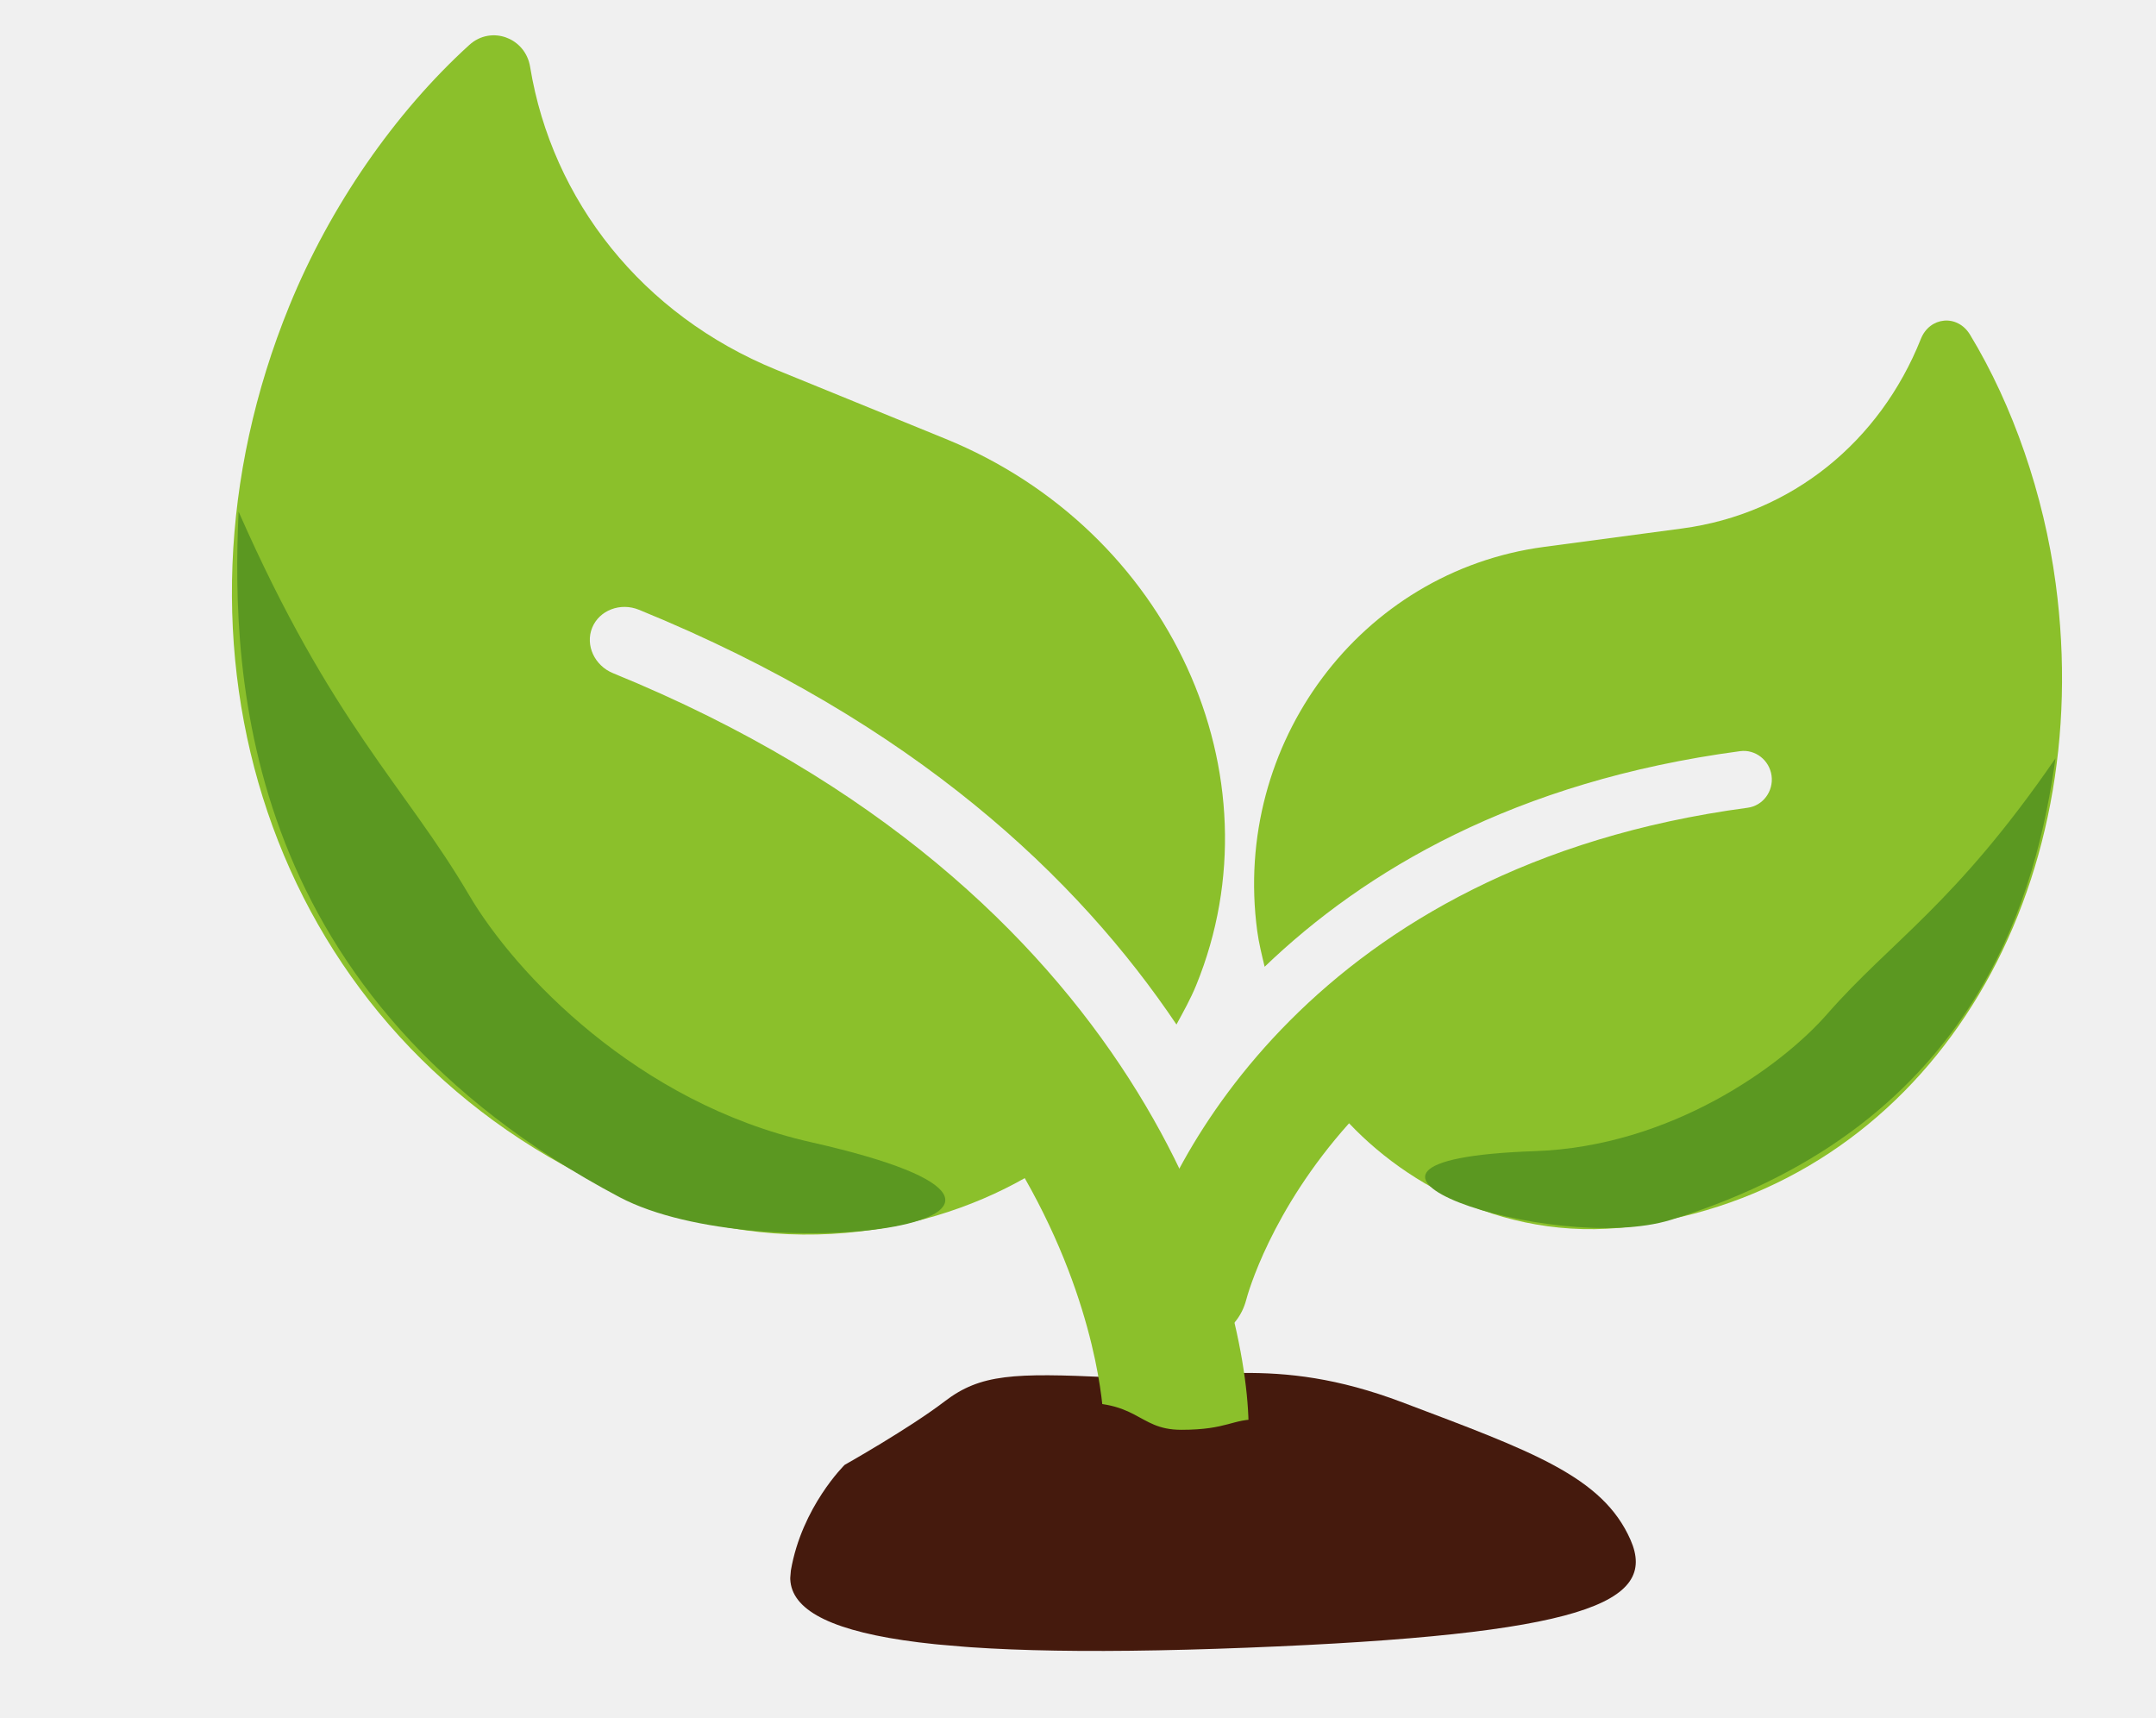
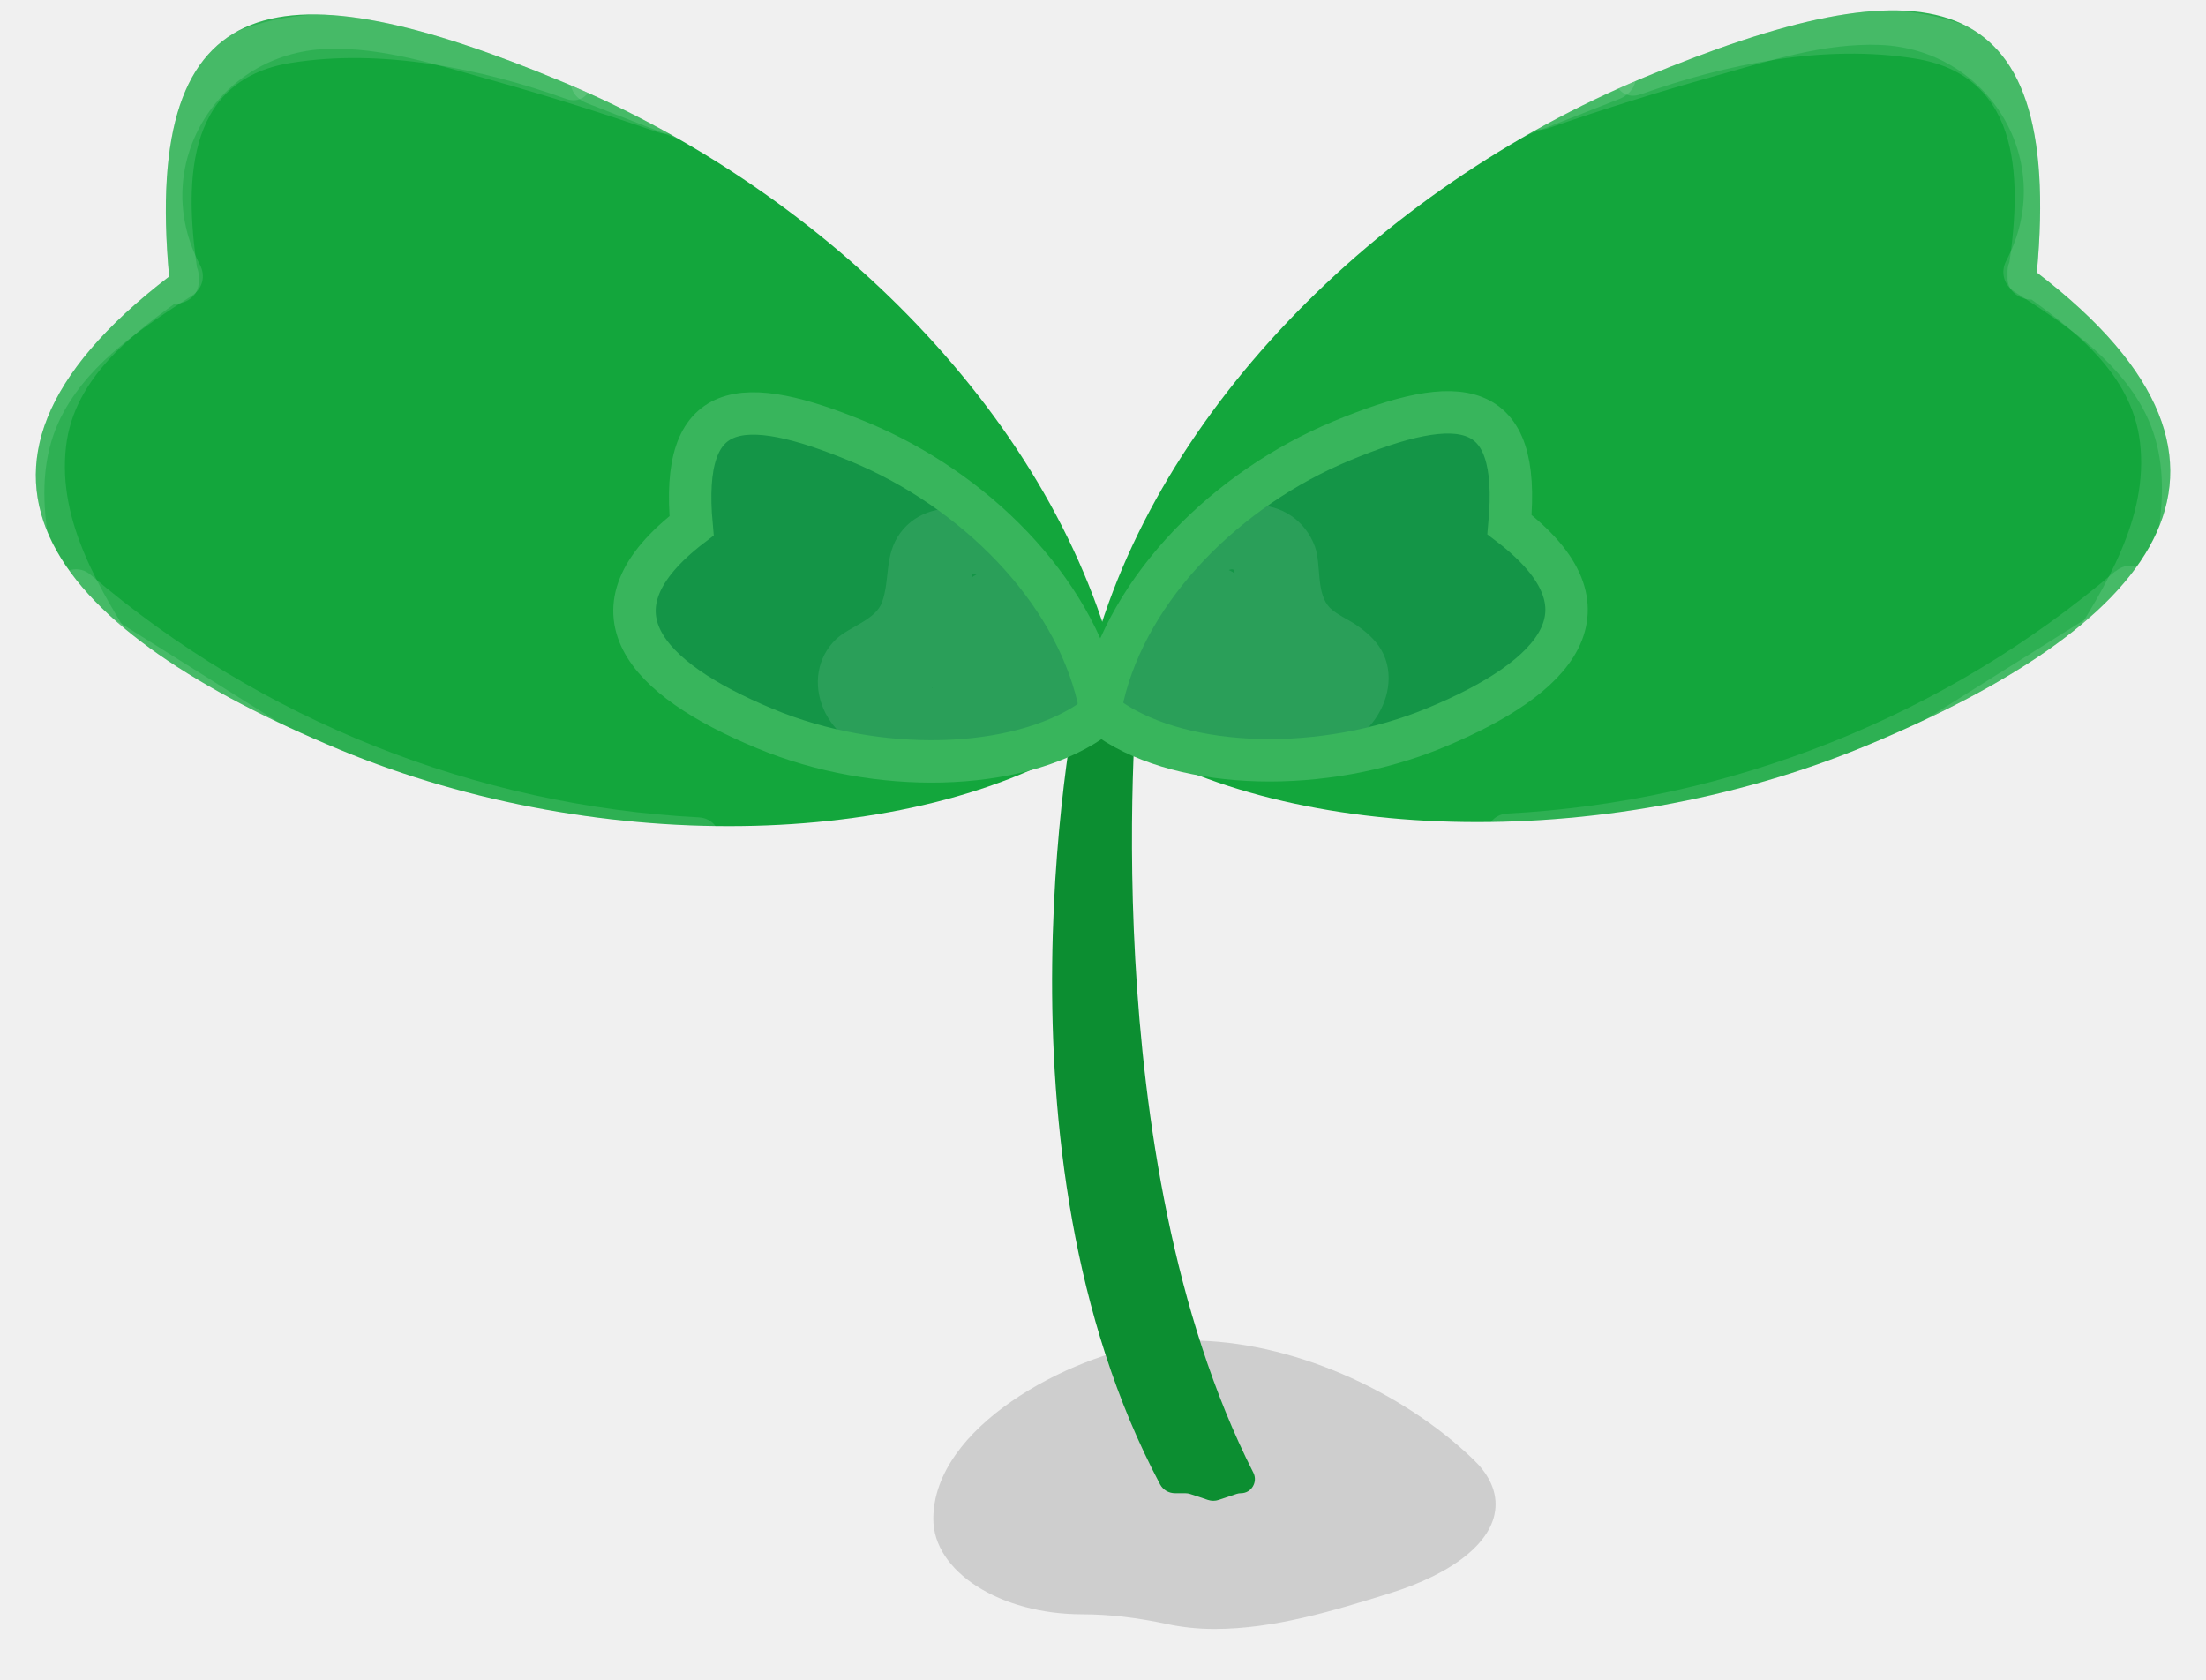
- <svg xmlns="http://www.w3.org/2000/svg" width="118" height="94" viewBox="0 0 118 94" fill="none">
-   <g clip-path="url(#clip0_297_904)">
-     <path d="M46.229 80.169C46.229 80.169 49.761 78.18 51.715 76.684C53.67 75.189 55.511 75.134 60.68 75.371C65.849 75.608 69.644 74.058 76.751 76.746C83.858 79.433 87.706 80.802 89.236 84.264C90.767 87.727 86.654 89.455 68.266 90.174C49.878 90.894 42.686 89.437 43.285 85.951C43.884 82.466 46.229 80.169 46.229 80.169Z" fill="url(#paint0_radial_297_904)" />
+ <svg xmlns="http://www.w3.org/2000/svg" width="130" height="99" viewBox="0 0 130 99" fill="none">
+   <path fill-rule="evenodd" clip-rule="evenodd" d="M70.127 79C69.47 79 68.829 79.046 68.213 79.134C62.879 79.891 55 84.13 55 89.517V89.517C55 92.62 58.935 95.136 63.788 95.136V95.136C65.453 95.136 67.133 95.357 68.76 95.707C69.642 95.897 70.586 96 71.568 96V96C75.068 96 78.538 94.943 81.88 93.904C85.671 92.726 88.136 90.813 88.136 88.653C88.136 87.713 87.67 86.821 86.831 86.015C82.575 81.924 76.03 79 70.127 79V79Z" fill="#464646" fill-opacity="0.2" />
+   <path d="M69.238 88C68.873 88 68.535 87.801 68.364 87.479C57.904 67.792 63.428 41.143 63.687 40L67.096 40C67.032 40.264 64.379 68.134 73.861 86.791C74.14 87.34 73.747 88 73.131 88V88C73.044 88 72.958 88.014 72.875 88.041L71.816 88.395C71.611 88.463 71.389 88.463 71.184 88.395L70.154 88.051C70.052 88.017 69.945 88 69.838 88H69.238Z" fill="#0C8E31" />
+   <path d="M65.923 39.987C66.2 41.165 65.725 42.542 64.802 43.164C54.65 50.01 35.612 50.659 20.001 44.171C3.56 37.339 -5.247 27.938 9.968 16.299C8.372 -1.072 16.679 -2.039 33.107 4.806C48.836 11.347 62.376 24.853 65.91 40L65.923 39.987Z" fill="#13A63C" />
+   <mask id="mask0_934_6750" style="mask-type:luminance" maskUnits="userSpaceOnUse" x="2" y="0" width="65" height="49">
+     <path d="M65.923 39.987C66.2 41.165 65.725 42.542 64.802 43.164C54.65 50.01 35.612 50.659 20.001 44.171C3.56 37.339 -5.247 27.938 9.968 16.299C8.372 -1.072 16.679 -2.039 33.107 4.806C48.836 11.347 62.376 24.853 65.91 40L65.923 39.987Z" fill="white" />
+   </mask>
+   <g mask="url(#mask0_934_6750)">
+     <g opacity="0.12">
+       <path d="M34.043 3.257C30.786 2.092 27.424 1.337 23.996 1.02C20.885 0.728 17.364 0.569 14.371 1.695C7.977 4.105 8.254 11.347 9.124 16.961C9.348 18.444 11.748 18.073 11.708 16.604V16.193C11.669 15.267 10.561 14.446 9.717 15.055C6.052 17.663 2.162 20.669 1.358 25.396C0.462 30.692 3.244 35.498 5.933 39.801C6.83 41.245 9.111 39.92 8.214 38.464C5.96 34.849 3.375 30.798 3.89 26.322C4.364 22.191 7.937 19.57 11.062 17.345L9.084 16.207V16.617C9.955 16.498 10.825 16.379 11.682 16.26C10.891 11.122 10.719 4.74 17.14 3.707C22.48 2.847 28.334 4.025 33.357 5.826C34.953 6.395 35.651 3.84 34.056 3.271L34.043 3.257Z" fill="#F4FFFF" />
+     </g>
+     <g opacity="0.12">
+       <path d="M34.583 6.078L41.36 8.739C42.006 8.99 42.837 8.461 42.982 7.812C43.153 7.057 42.745 6.448 42.059 6.183L35.282 3.522C34.636 3.271 33.805 3.8 33.66 4.449C33.489 5.204 33.898 5.813 34.583 6.078Z" fill="#F4FFFF" />
+     </g>
+     <g opacity="0.12">
+       <path d="M39.462 5.243C35.322 3.813 31.129 2.516 26.884 1.417C23.218 0.463 19.21 -0.424 15.518 0.887C8.952 3.217 6.302 10.871 9.506 16.935L9.981 15.121C6.658 17.266 3.072 19.689 1.253 23.357C-0.91 27.713 0.158 32.506 1.371 36.981C1.82 38.623 4.364 37.921 3.916 36.279C2.861 32.387 1.688 28.03 3.758 24.27C5.432 21.238 8.478 19.252 11.312 17.425C11.932 17.027 12.13 16.273 11.787 15.611C8.728 9.825 12.789 3.138 19.223 2.886C22.519 2.754 25.842 3.853 28.98 4.727C32.118 5.601 35.533 6.673 38.776 7.799C40.385 8.355 41.07 5.799 39.475 5.243H39.462Z" fill="#F4FFFF" />
+     </g>
+     <g opacity="0.12">
+       <path d="M4.048 37.934C10.337 41.88 16.613 45.813 22.902 49.758C24.339 50.659 25.671 48.368 24.233 47.468C17.944 43.522 11.668 39.59 5.379 35.644C3.942 34.743 2.611 37.034 4.048 37.934Z" fill="#F4FFFF" />
+     </g>
+     <g opacity="0.12">
+       <path d="M3.481 35.763C14.042 44.793 27.319 50.102 41.175 50.818C42.876 50.91 42.863 48.262 41.175 48.169C28.057 47.494 15.36 42.436 5.353 33.883C4.074 32.784 2.189 34.651 3.494 35.75L3.481 35.763Z" fill="#F4FFFF" />
+     </g>
  </g>
-   <g clip-path="url(#clip1_297_904)">
-     <path d="M107.821 18.316C107.13 17.176 105.609 17.33 105.127 18.557C102.89 24.166 98.071 28.12 92.07 28.921L84.499 29.932C74.466 31.271 67.438 40.682 68.808 50.943C68.898 51.621 69.061 52.259 69.215 52.908C74.663 47.679 82.878 42.759 95.239 41.109C96.072 40.998 96.846 41.604 96.96 42.455C97.074 43.307 96.485 44.095 95.653 44.206C71.858 47.383 63.761 63.647 62.275 69.549C61.861 71.21 62.84 72.912 64.469 73.355C66.109 73.806 67.767 72.806 68.202 71.152C68.297 70.785 69.561 66.251 73.836 61.474C77.47 65.314 83.841 68.591 91.387 66.737C106.099 63.649 114.738 48.624 112.51 31.936C111.862 27.077 110.167 22.18 107.821 18.316Z" fill="#8BC02B" />
+   <path d="M64.09 39.748C63.813 40.927 64.288 42.304 65.211 42.926C75.363 49.771 94.402 50.42 110.012 43.932C126.453 37.1 135.247 27.686 120.032 16.061C121.628 -1.311 113.321 -2.277 96.88 4.568C81.151 11.109 67.611 24.614 64.077 39.761L64.09 39.748Z" fill="#13A63C" />
+   <mask id="mask1_934_6750" style="mask-type:luminance" maskUnits="userSpaceOnUse" x="64" y="0" width="64" height="49">
+     <path d="M64.09 39.748C63.813 40.927 64.288 42.304 65.211 42.926C75.363 49.771 94.402 50.42 110.012 43.932C126.453 37.1 135.247 27.686 120.032 16.061C121.628 -1.311 113.321 -2.277 96.88 4.568C81.151 11.109 67.611 24.614 64.077 39.761L64.09 39.748Z" fill="white" />
+   </mask>
+   <g mask="url(#mask1_934_6750)">
+     <g opacity="0.12">
+       <path d="M96.656 5.574C101.666 3.774 107.533 2.582 112.873 3.456C119.294 4.502 119.136 10.871 118.332 16.008L120.916 16.365V15.955C120.27 16.339 119.611 16.723 118.938 17.094C122.076 19.331 125.623 21.94 126.111 26.071C126.638 30.533 124.041 34.611 121.786 38.212C120.876 39.656 123.157 40.993 124.067 39.55C126.757 35.246 129.539 30.44 128.642 25.144C127.838 20.404 123.948 17.411 120.283 14.803C119.426 14.194 118.318 15.015 118.305 15.942V16.352C118.253 17.809 120.652 18.206 120.889 16.71C121.76 11.096 122.036 3.84 115.642 1.443C112.741 0.358 109.353 0.49 106.32 0.742C102.774 1.046 99.306 1.814 95.971 3.006C94.388 3.575 95.074 6.13 96.669 5.561L96.656 5.574Z" fill="#F4FFFF" />
+     </g>
+     <g opacity="0.12">
+       <path d="M94.718 3.284L87.941 5.945C87.295 6.197 86.781 6.845 87.018 7.574C87.216 8.196 87.954 8.765 88.64 8.5L95.417 5.839C96.063 5.587 96.577 4.939 96.34 4.21C96.142 3.588 95.403 3.019 94.718 3.284Z" fill="#F4FFFF" />
+     </g>
+     <g opacity="0.12">
+       <path d="M91.237 7.56C94.467 6.435 97.737 5.415 101.033 4.489C104.329 3.562 107.494 2.529 110.79 2.648C117.211 2.9 121.285 9.573 118.226 15.372C117.883 16.021 118.081 16.789 118.701 17.186C121.535 19.014 124.581 21 126.255 24.032C128.339 27.792 127.152 32.161 126.097 36.041C125.649 37.683 128.194 38.385 128.642 36.743C129.855 32.281 130.936 27.474 128.76 23.118C126.928 19.464 123.368 17.041 120.032 14.882L120.507 16.696C123.711 10.632 121.047 2.992 114.495 0.649C110.909 -0.636 107.006 0.185 103.433 1.099C99.082 2.211 94.784 3.535 90.538 5.005C88.943 5.561 89.629 8.116 91.237 7.56Z" fill="#F4FFFF" />
+     </g>
+     <g opacity="0.12">
+       <path d="M124.621 35.405C118.332 39.351 112.056 43.283 105.767 47.229C104.33 48.13 105.648 50.42 107.098 49.52C113.387 45.574 119.663 41.642 125.952 37.696C127.389 36.796 126.071 34.505 124.621 35.405Z" fill="#F4FFFF" />
+     </g>
+     <g opacity="0.12">
+       <path d="M124.66 33.658C114.653 42.211 101.943 47.256 88.838 47.944C87.15 48.037 87.137 50.685 88.838 50.592C102.695 49.877 115.971 44.555 126.532 35.538C127.824 34.425 125.952 32.572 124.673 33.671L124.66 33.658Z" fill="#F4FFFF" />
+     </g>
  </g>
-   <path d="M100 55.5C97.5 58.357 91.451 62.743 84 63C69.5 63.5 85 68.752 91.451 66.76C108.5 61.498 111.5 48.5 112.5 41.5C107 49.5 103.5 51.5 100 55.5Z" fill="#5B9821" />
-   <g clip-path="url(#clip2_297_904)">
-     <path d="M25.686 2.46C26.888 1.368 28.762 2.069 29.015 3.666C30.216 10.978 35.152 17.245 42.49 20.238L51.749 24.016C64.017 29.022 70.163 42.414 65.47 53.916C65.16 54.675 64.771 55.364 64.389 56.069C59.028 48.098 50.087 39.539 34.971 33.371C33.953 32.956 32.801 33.397 32.411 34.352C32.022 35.307 32.536 36.428 33.555 36.843C62.651 48.715 68.166 70.469 68.335 77.866C68.377 79.947 66.651 81.596 64.468 81.554C62.268 81.517 60.465 79.781 60.396 77.703C60.381 77.241 60.097 71.518 56.085 64.477C50.392 67.71 41.407 69.348 32.425 64.594C14.759 55.943 8.203 35.448 15.836 16.742C18.058 11.295 21.61 6.163 25.686 2.46Z" fill="#8BC02B" />
-     <path d="M25.679 48.995C28.19 53.267 34.879 60.363 44.371 62.506C62.843 66.676 41.689 69.639 33.902 65.515C13.32 54.618 12.636 37.22 13.058 28C18.163 39.597 22.165 43.014 25.679 48.995Z" fill="#5B9821" />
+   <path d="M65.277 40.9C65.158 41.403 65.356 41.999 65.751 42.264C70.102 45.203 78.264 45.481 84.948 42.688C91.989 39.761 95.76 35.723 89.246 30.745C89.932 23.303 86.372 22.893 79.332 25.819C72.594 28.626 66.793 34.412 65.277 40.9Z" fill="#149547" />
+   <mask id="mask2_934_6750" style="mask-type:luminance" maskUnits="userSpaceOnUse" x="65" y="24" width="28" height="21">
+     <path d="M65.277 40.9C65.158 41.403 65.356 41.999 65.751 42.264C70.102 45.203 78.264 45.481 84.948 42.688C91.989 39.761 95.76 35.723 89.246 30.745C89.932 23.303 86.372 22.893 79.332 25.819C72.594 28.626 66.793 34.412 65.277 40.9Z" fill="white" />
+   </mask>
+   <g mask="url(#mask2_934_6750)">
+     <g opacity="0.1">
+       <path d="M66.424 41.867C69.47 43.482 73.135 44.647 76.616 44.475C78.224 44.396 79.859 43.893 80.887 42.582C81.823 41.39 82.193 39.682 81.402 38.305C81.032 37.67 80.479 37.206 79.872 36.796C79.397 36.478 78.817 36.24 78.395 35.842C77.525 34.995 77.881 33.287 77.486 32.201C76.919 30.679 75.534 29.738 73.913 29.765C72.291 29.791 70.907 30.732 69.839 31.897C67.268 34.691 65.422 38.199 64.314 41.827C64.156 42.343 64.407 43.085 64.921 43.323C68.771 45.151 73.609 47.044 77.433 44.065C78.936 42.886 80.136 40.609 78.949 38.795C78.343 37.868 77.328 37.537 76.286 37.458C75.904 37.431 74.796 37.617 74.664 37.193C74.572 36.928 74.77 36.465 74.849 36.213C74.994 35.75 75.178 35.3 75.271 34.823C75.469 33.777 75.403 32.612 74.612 31.804C73.82 30.996 72.608 30.798 71.566 31.142C70.524 31.486 69.746 32.32 69.021 33.128C67.584 34.73 66.279 36.822 67.136 39.033C67.584 40.199 68.507 40.834 69.615 41.284C70.722 41.734 71.751 42.132 72.818 42.542C74.084 43.032 75.495 43.337 76.655 42.423C77.697 41.615 77.96 40.159 77.143 39.086C76.418 38.133 75.231 37.868 74.124 37.603C72.687 37.272 71.263 36.928 69.826 36.597L70.406 38.808C71.21 37.789 72.014 36.769 72.818 35.75L70.749 35.485C71.157 36.398 71.579 37.312 71.988 38.212C72.502 39.338 74.058 38.861 74.401 37.895C74.968 36.266 75.534 34.624 76.088 32.996H73.544L75.139 39.404L77.552 38.385L77.051 37.696C76.629 37.127 75.904 36.835 75.244 37.219C74.677 37.55 74.348 38.451 74.77 39.033L75.271 39.722C76.128 40.874 78.066 40.252 77.683 38.702L76.088 32.294C75.759 30.957 73.952 31.116 73.544 32.294C72.977 33.922 72.41 35.564 71.856 37.193L74.269 36.875C73.86 35.962 73.438 35.048 73.029 34.148C72.7 33.419 71.46 33.247 70.959 33.883C70.155 34.902 69.351 35.922 68.547 36.941C67.98 37.67 68.072 38.901 69.127 39.153C70.894 39.563 72.752 39.854 74.48 40.424C74.559 40.45 75.06 40.675 75.047 40.688C75.047 40.688 75.073 40.688 74.994 40.53C75.047 40.331 75.06 40.397 74.994 40.357C74.994 40.357 74.757 40.384 74.717 40.371C74.519 40.371 74.308 40.278 74.124 40.212C73.702 40.066 73.28 39.894 72.871 39.722C72.08 39.417 71.289 39.126 70.511 38.795C69.918 38.544 69.535 38.305 69.496 37.63C69.417 36.306 70.735 35.061 71.592 34.201C71.803 33.989 72.489 33.393 72.713 33.592C72.845 33.711 72.621 34.518 72.528 34.77C72.054 36.213 71.592 37.895 72.805 39.139C73.254 39.603 73.86 39.854 74.493 39.96C75.126 40.066 75.838 39.934 76.457 40.093C77.367 40.318 76.128 41.681 75.772 41.959C72.911 44.144 69.008 42.317 66.226 40.993L66.833 42.489C67.611 39.947 68.797 37.55 70.34 35.392C71.025 34.439 71.803 33.34 72.818 32.731C73.504 32.32 74.612 32.122 74.968 33.049C75.363 34.055 75.165 35.22 75.561 36.24C76.009 37.405 76.892 38.093 77.934 38.716C78.593 39.113 79.424 39.51 79.081 40.424C78.725 41.403 77.657 41.748 76.695 41.801C73.636 41.999 70.392 40.98 67.716 39.563C66.213 38.769 64.881 41.046 66.384 41.854L66.424 41.867Z" fill="#F4FFFF" />
+     </g>
  </g>
-   <g clip-path="url(#clip3_297_904)">
-     <path d="M48.689 84.03C48.689 84.03 53.749 77.17 58.079 76.81C62.409 76.45 62.129 78.25 64.659 78.25C67.189 78.25 67.449 77.64 68.899 77.68C70.349 77.72 70.149 77.95 72.489 77.95C74.329 77.95 75.199 77.17 76.299 77.19C77.609 77.21 78.749 78.56 79.709 79.45C81.769 81.35 83.429 84.44 83.429 84.44L48.689 84.03Z" fill="#451A0D" />
+   <path d="M64.987 41.072C64.868 41.575 65.066 42.171 65.462 42.436C69.812 45.376 77.974 45.654 84.658 42.86C91.699 39.934 95.47 35.895 88.956 30.917C89.642 23.476 86.082 23.065 79.042 25.991C72.304 28.798 66.503 34.584 64.987 41.072Z" stroke="#38B55C" stroke-width="2.5" stroke-miterlimit="10" />
+   <path d="M64.723 41.139C64.842 41.642 64.644 42.237 64.248 42.502C59.898 45.442 51.736 45.72 45.052 42.926C38.011 40 34.24 35.961 40.754 30.983C40.068 23.542 43.628 23.131 50.668 26.057C57.406 28.864 63.207 34.651 64.723 41.139Z" fill="#149547" />
+   <mask id="mask3_934_6750" style="mask-type:luminance" maskUnits="userSpaceOnUse" x="37" y="24" width="28" height="21">
+     <path d="M64.723 41.139C64.842 41.642 64.644 42.237 64.248 42.502C59.898 45.442 51.736 45.72 45.052 42.926C38.011 40 34.24 35.961 40.754 30.983C40.068 23.542 43.628 23.131 50.668 26.057C57.406 28.864 63.207 34.651 64.723 41.139Z" fill="white" />
+   </mask>
+   <g mask="url(#mask3_934_6750)">
+     <g opacity="0.1">
+       <path d="M62.244 39.815C59.818 41.099 57.089 41.933 54.347 42.065C53.305 42.118 51.947 42.105 51.209 41.245C50.629 40.569 50.681 39.894 51.38 39.391C52.303 38.729 53.305 38.318 53.977 37.352C54.65 36.385 54.663 35.154 54.848 33.975C54.98 33.088 55.375 32.519 56.351 32.678C57.485 32.876 58.328 33.989 59.001 34.836C60.886 37.166 62.271 39.907 63.141 42.767L63.747 41.271C61.15 42.502 57.972 44.025 55.111 42.767C54.558 42.516 54.004 42.158 53.622 41.668C53.45 41.443 53.068 40.821 53.239 40.516C53.384 40.265 53.938 40.331 54.202 40.331C54.874 40.318 55.547 40.304 56.179 40.066C57.854 39.417 58.21 37.656 57.801 36.067C57.643 35.485 57.34 34.915 57.274 34.306C57.261 34.187 57.234 33.962 57.313 33.856C57.366 33.803 57.168 33.922 57.3 33.856C57.406 33.816 57.656 33.883 57.748 33.922C58.263 34.134 58.684 34.73 59.04 35.127C59.555 35.697 60.122 36.319 60.385 37.06C60.544 37.524 60.623 38.186 60.267 38.596C59.858 39.073 58.922 39.258 58.381 39.483C57.471 39.841 56.562 40.304 55.612 40.543C55.533 40.556 54.901 40.582 54.927 40.543C55.006 40.463 55.032 40.966 54.953 40.927C54.927 40.927 55.296 40.728 55.296 40.728C56.034 40.41 56.918 40.318 57.696 40.132C58.764 39.881 59.818 39.629 60.886 39.391C61.954 39.152 62.047 37.908 61.466 37.18C60.662 36.16 59.858 35.141 59.054 34.121C58.553 33.486 57.313 33.671 56.984 34.386C56.575 35.299 56.153 36.213 55.744 37.113L58.157 37.431C57.59 35.803 57.023 34.161 56.469 32.532C56.061 31.354 54.254 31.195 53.925 32.532L52.33 38.941C51.947 40.477 53.885 41.125 54.742 39.96L55.243 39.272C55.665 38.702 55.336 37.789 54.769 37.458C54.096 37.06 53.384 37.352 52.962 37.934L52.461 38.623L54.874 39.642L56.469 33.234H53.925C54.492 34.862 55.059 36.504 55.612 38.133C55.942 39.099 57.511 39.563 58.025 38.451C58.434 37.537 58.856 36.623 59.265 35.723L57.195 35.988C57.999 37.008 58.803 38.027 59.607 39.047L60.188 36.835C58.935 37.127 57.696 37.418 56.443 37.709C55.441 37.947 54.347 38.106 53.49 38.729C52.633 39.351 52.145 40.423 52.501 41.496C52.883 42.661 54.149 43.323 55.309 43.244C56.469 43.164 57.696 42.555 58.816 42.118C59.858 41.708 61.018 41.39 61.888 40.662C63.708 39.113 63.299 36.398 62.047 34.651C60.886 33.022 59.159 30.877 56.918 31.235C55.81 31.407 54.927 32.228 54.703 33.34C54.492 34.373 54.808 35.339 55.125 36.306C55.283 36.796 55.639 37.524 54.966 37.617C54.096 37.736 53.252 37.577 52.409 37.921C50.233 38.782 50.233 41.469 51.472 43.138C52.857 44.992 55.217 45.826 57.458 45.839C60.174 45.839 62.693 44.66 65.092 43.522C65.606 43.283 65.857 42.555 65.699 42.026C64.697 38.742 63.101 35.71 60.952 33.022C59.977 31.791 58.816 30.573 57.261 30.136C55.705 29.699 54.004 30.109 53.055 31.407C52.105 32.704 52.461 34.108 51.987 35.471C51.617 36.531 50.062 36.928 49.284 37.656C48.137 38.742 47.913 40.357 48.532 41.787C49.152 43.217 50.55 44.21 52.105 44.528C53.977 44.899 55.982 44.608 57.814 44.224C59.831 43.787 61.77 43.045 63.589 42.079C65.092 41.284 63.761 38.993 62.258 39.788L62.244 39.815Z" fill="#F4FFFF" />
+     </g>
  </g>
-   <defs>
-     <radialGradient id="paint0_radial_297_904" cx="0" cy="0" r="1" gradientUnits="userSpaceOnUse" gradientTransform="translate(66.6286 83.1111) rotate(94.888) scale(8.17301 23.0254)">
-       <stop stop-color="#451A0D" />
-       <stop offset="1" stop-color="#451A0D" />
-     </radialGradient>
-     <clipPath id="clip0_297_904">
-       <rect width="46.05" height="16.346" fill="white" transform="translate(44.3928 73) rotate(4.88798)" />
-     </clipPath>
-     <clipPath id="clip1_297_904">
-       <rect width="55" height="50" fill="white" transform="translate(56 24.2783) rotate(-7.60436)" />
-     </clipPath>
-     <clipPath id="clip2_297_904">
-       <rect width="72" height="60" fill="white" transform="matrix(-0.925896 -0.377779 -0.377779 0.925896 89.3312 27.2002)" />
-     </clipPath>
-     <clipPath id="clip3_297_904">
-       <rect width="34.74" height="7.67" fill="white" transform="translate(48.6887 76.7598)" />
-     </clipPath>
-   </defs>
+   <path d="M64.723 41.139C64.842 41.642 64.644 42.237 64.248 42.502C59.898 45.442 51.736 45.72 45.052 42.926C38.011 40 34.24 35.961 40.754 30.983C40.068 23.542 43.628 23.131 50.668 26.057C57.406 28.864 63.207 34.651 64.723 41.139Z" stroke="#38B55C" stroke-width="2.5" stroke-miterlimit="10" />
</svg>
